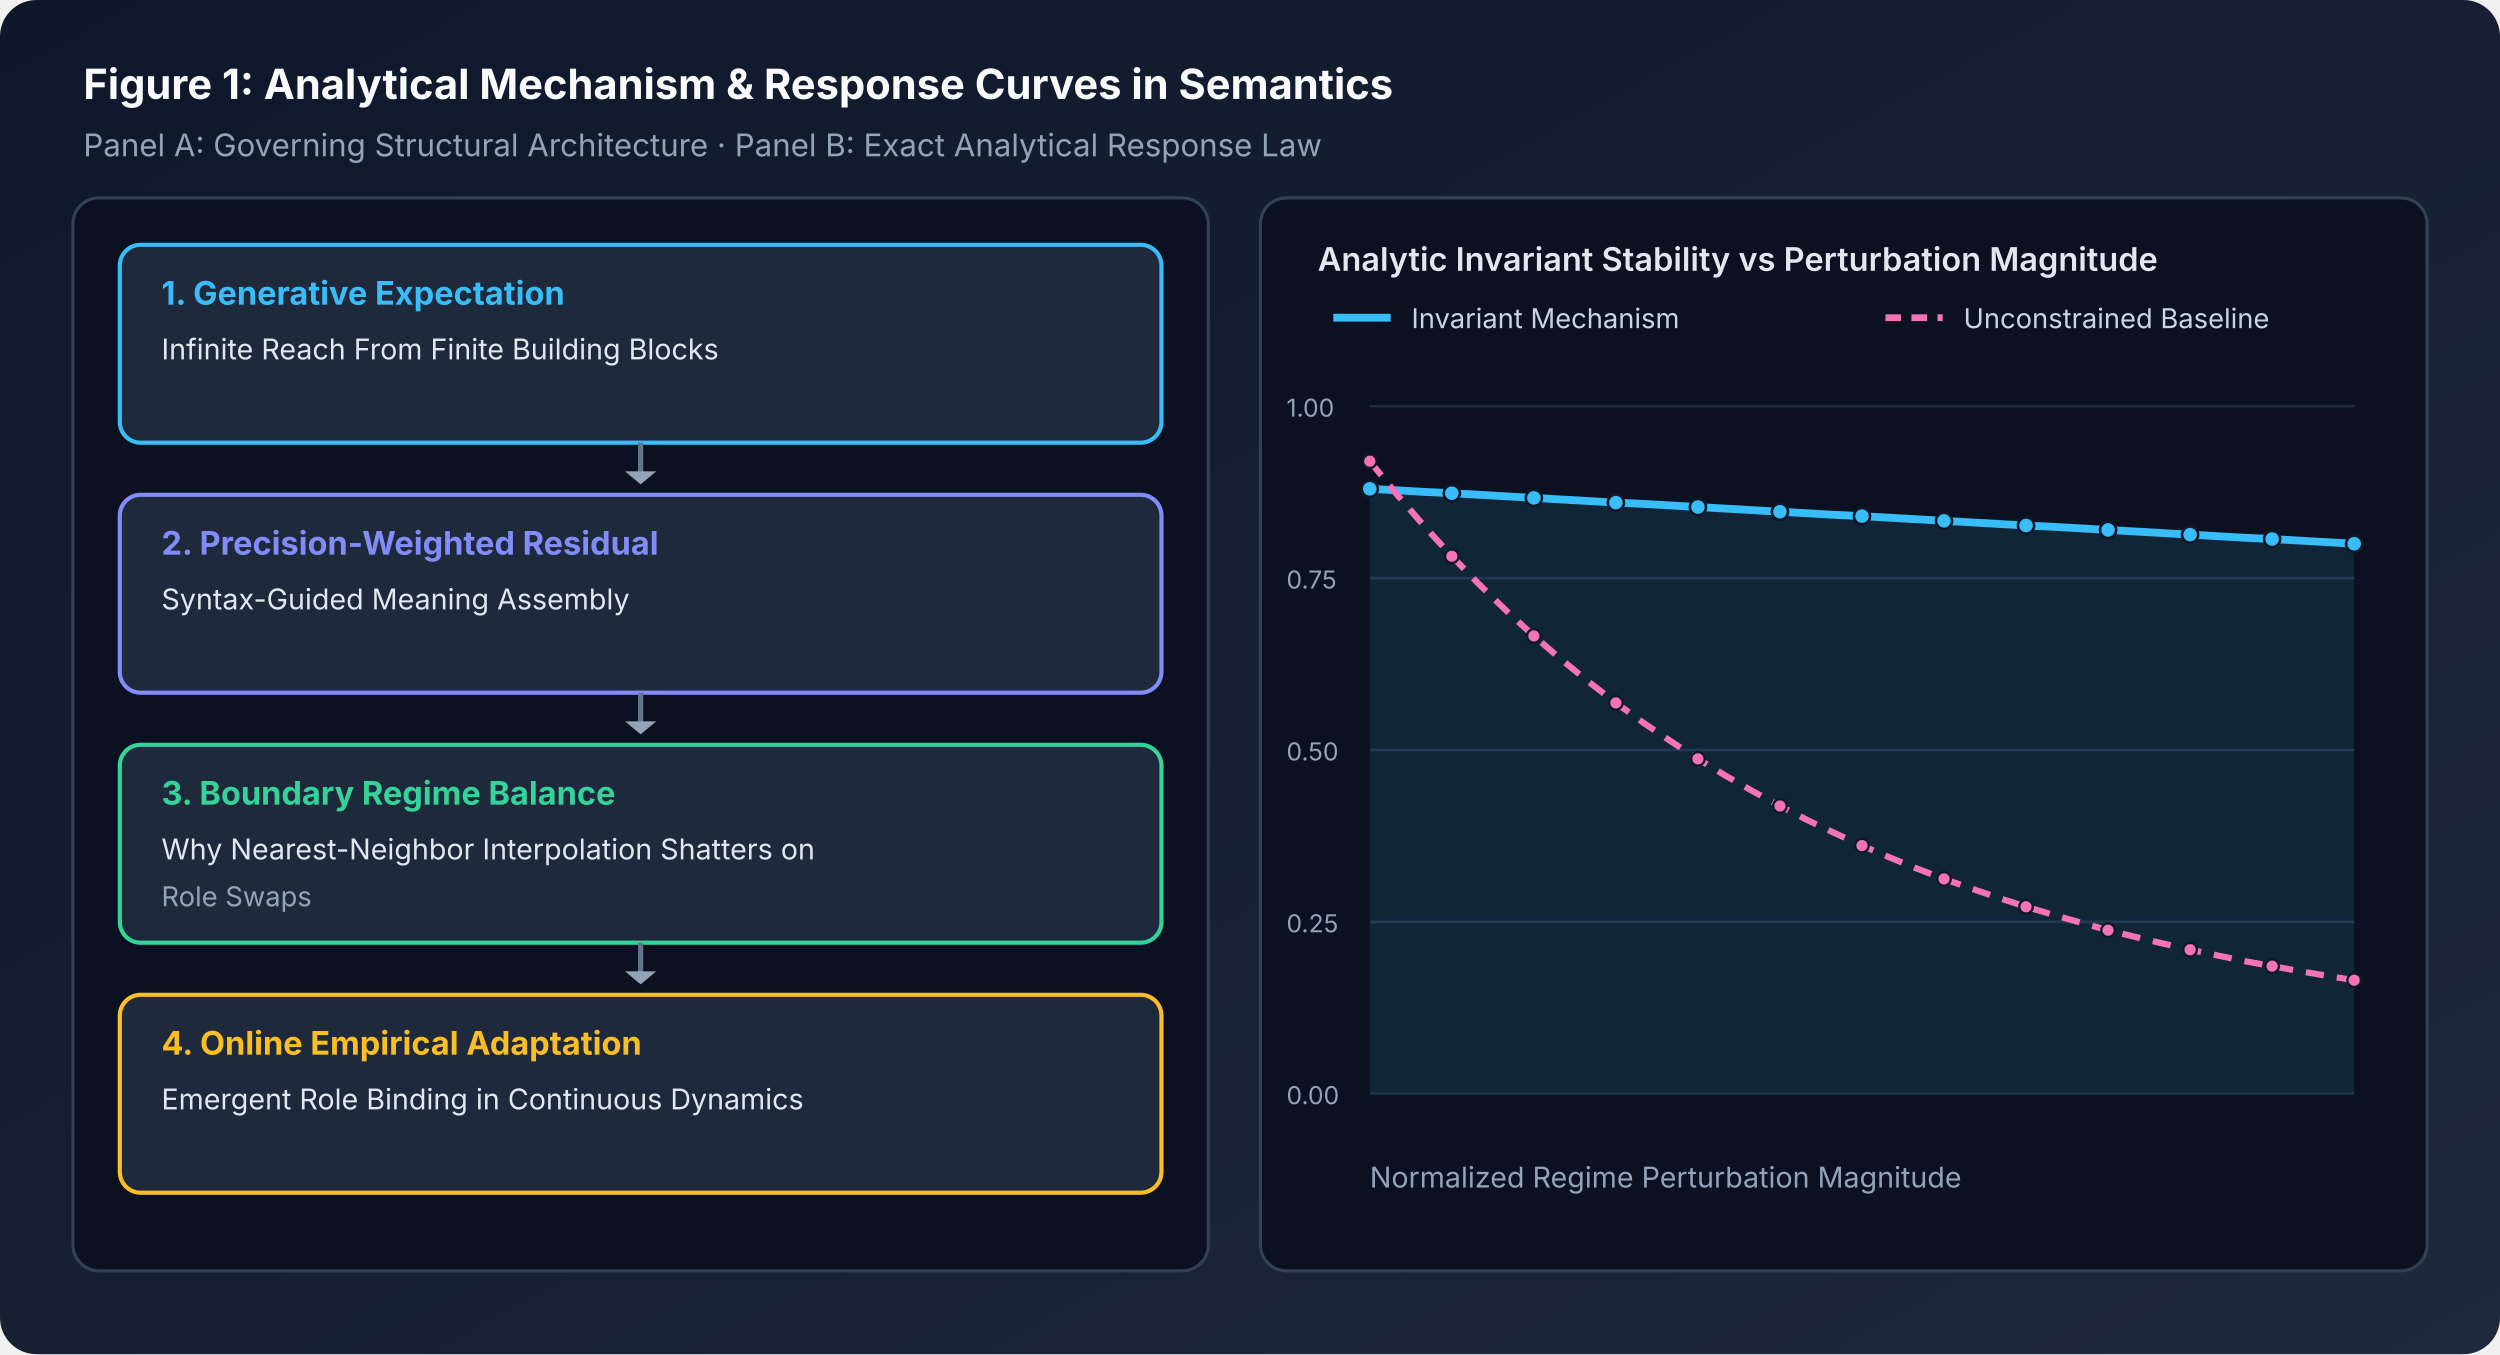
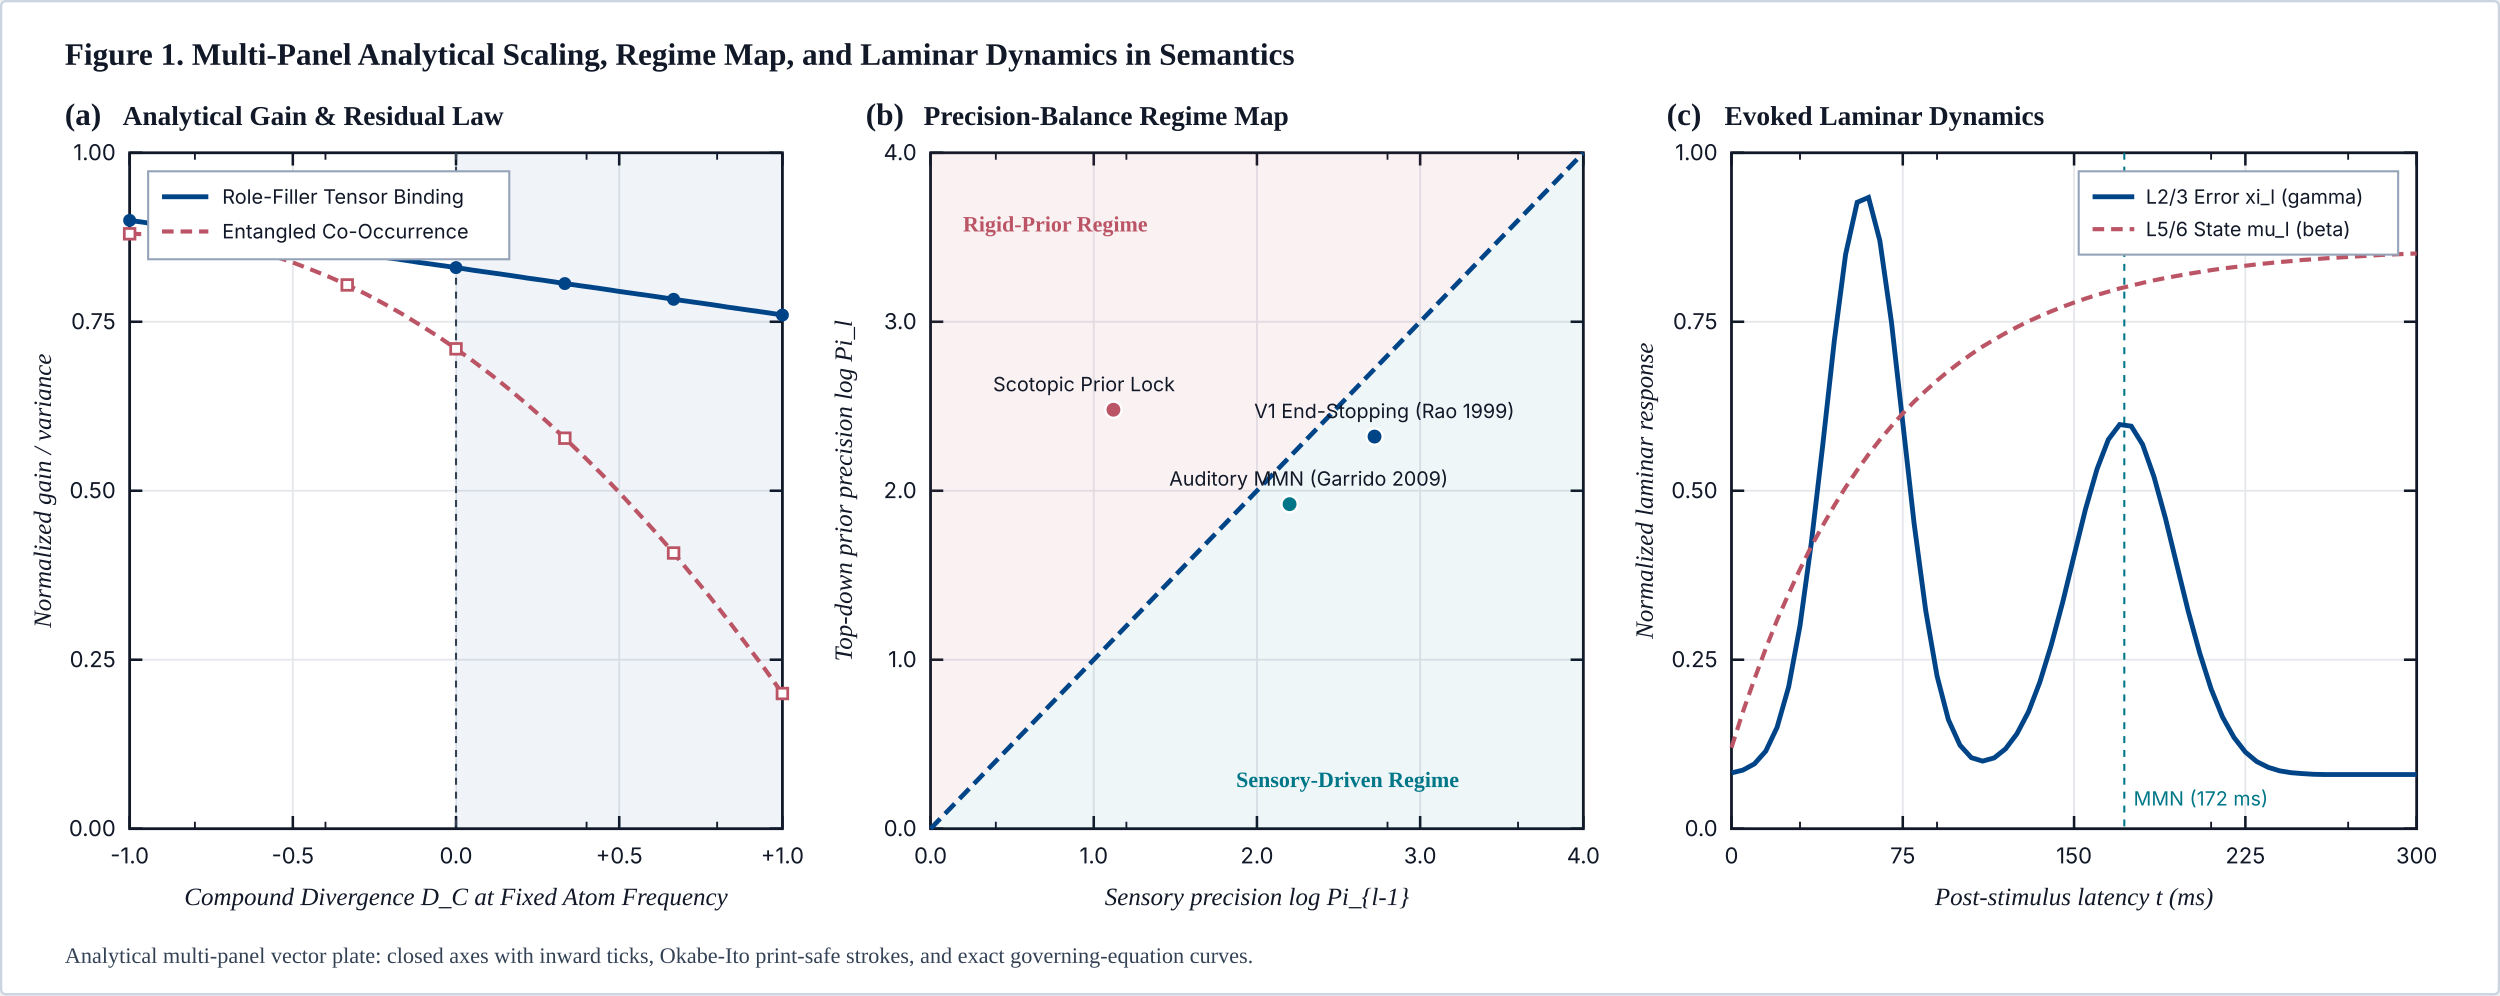
- <svg xmlns="http://www.w3.org/2000/svg" viewBox="0 0 960 520" width="960" height="520" role="img">
-   <defs>
-     <linearGradient id="domFigBg" x1="0%" y1="0%" x2="100%" y2="100%">
-       <stop offset="0%" stop-color="#0f172a" />
-       <stop offset="100%" stop-color="#1e293b" />
-     </linearGradient>
-   </defs>
-   <rect x="0" y="0" width="960" height="520" rx="14" fill="url(#domFigBg)" />
-   <text x="32" y="38" fill="#f8fafc" font-family="Inter, system-ui, sans-serif" font-size="16" font-weight="700">Figure 1: Analytical Mechanism &amp; Response Curves in Semantics</text>
-   <text x="32" y="60" fill="#94a3b8" font-family="Inter, system-ui, sans-serif" font-size="12">Panel A: Governing Structural Architecture   ·   Panel B: Exact Analytical Response Law</text>
-   <rect x="28" y="76" width="436" height="412" rx="10" fill="#0b1120" stroke="#334155" stroke-width="1.2" />
-   <rect x="46" y="94" width="400" height="76" rx="8" fill="#1e293b" stroke="#38bdf8" stroke-width="1.6" />
-   <text x="62" y="117" fill="#38bdf8" font-family="Inter, system-ui, sans-serif" font-size="12.5" font-weight="700">1. Generative Expectation</text>
-   <text x="62" y="138" fill="#e2e8f0" font-family="Inter, system-ui, sans-serif" font-size="11">Infinite Reach From Finite Building Blocks</text>
-   <line x1="246" y1="170" x2="246" y2="182" stroke="#64748b" stroke-width="2" />
-   <polygon points="240,181 252,181 246,186" fill="#94a3b8" />
-   <rect x="46" y="190" width="400" height="76" rx="8" fill="#1e293b" stroke="#818cf8" stroke-width="1.6" />
-   <text x="62" y="213" fill="#818cf8" font-family="Inter, system-ui, sans-serif" font-size="12.5" font-weight="700">2. Precision-Weighted Residual</text>
-   <text x="62" y="234" fill="#e2e8f0" font-family="Inter, system-ui, sans-serif" font-size="11">Syntax-Guided Meaning Assembly</text>
-   <line x1="246" y1="266" x2="246" y2="278" stroke="#64748b" stroke-width="2" />
-   <polygon points="240,277 252,277 246,282" fill="#94a3b8" />
-   <rect x="46" y="286" width="400" height="76" rx="8" fill="#1e293b" stroke="#34d399" stroke-width="1.6" />
-   <text x="62" y="309" fill="#34d399" font-family="Inter, system-ui, sans-serif" font-size="12.5" font-weight="700">3. Boundary Regime Balance</text>
-   <text x="62" y="330" fill="#e2e8f0" font-family="Inter, system-ui, sans-serif" font-size="11">Why Nearest-Neighbor Interpolation Shatters on</text>
-   <text x="62" y="348" fill="#94a3b8" font-family="Inter, system-ui, sans-serif" font-size="10.5">Role Swaps</text>
-   <line x1="246" y1="362" x2="246" y2="374" stroke="#64748b" stroke-width="2" />
-   <polygon points="240,373 252,373 246,378" fill="#94a3b8" />
-   <rect x="46" y="382" width="400" height="76" rx="8" fill="#1e293b" stroke="#fbbf24" stroke-width="1.6" />
-   <text x="62" y="405" fill="#fbbf24" font-family="Inter, system-ui, sans-serif" font-size="12.5" font-weight="700">4. Online Empirical Adaptation</text>
-   <text x="62" y="426" fill="#e2e8f0" font-family="Inter, system-ui, sans-serif" font-size="11">Emergent Role Binding in Continuous Dynamics</text>
-   <rect x="484" y="76" width="448" height="412" rx="10" fill="#0b1120" stroke="#334155" stroke-width="1.2" />
-   <text x="506" y="104" fill="#e2e8f0" font-family="Inter, system-ui, sans-serif" font-size="12.5" font-weight="600">Analytic Invariant Stability vs Perturbation Magnitude</text>
-   <line x1="512" y1="122" x2="534" y2="122" stroke="#38bdf8" stroke-width="3" />
-   <text x="542" y="126" fill="#cbd5e1" font-family="Inter, system-ui, sans-serif" font-size="10.5">Invariant Mechanism</text>
-   <line x1="724" y1="122" x2="746" y2="122" stroke="#f472b6" stroke-width="2.6" stroke-dasharray="6 4" />
-   <text x="754" y="126" fill="#cbd5e1" font-family="Inter, system-ui, sans-serif" font-size="10.5">Unconstrained Baseline</text>
-   <line x1="526" y1="420" x2="904" y2="420" stroke="#1e293b" stroke-width="1" />
-   <line x1="526" y1="354" x2="904" y2="354" stroke="#1e293b" stroke-width="1" />
-   <line x1="526" y1="288" x2="904" y2="288" stroke="#1e293b" stroke-width="1" />
-   <line x1="526" y1="222" x2="904" y2="222" stroke="#1e293b" stroke-width="1" />
-   <line x1="526" y1="156" x2="904" y2="156" stroke="#1e293b" stroke-width="1" />
-   <text x="494" y="424" fill="#94a3b8" font-family="Inter, system-ui, sans-serif" font-size="9.5">0.00</text>
-   <text x="494" y="358" fill="#94a3b8" font-family="Inter, system-ui, sans-serif" font-size="9.5">0.25</text>
-   <text x="494" y="292" fill="#94a3b8" font-family="Inter, system-ui, sans-serif" font-size="9.5">0.50</text>
-   <text x="494" y="226" fill="#94a3b8" font-family="Inter, system-ui, sans-serif" font-size="9.5">0.75</text>
-   <text x="494" y="160" fill="#94a3b8" font-family="Inter, system-ui, sans-serif" font-size="9.5">1.00</text>
-   <polygon points="526.0,420.0 526.0,187.7 536.5,188.3 547.0,188.9 557.5,189.4 568.0,190.0 578.5,190.6 589.0,191.2 599.5,191.8 610.0,192.4 620.5,193.0 631.0,193.5 641.5,194.1 652.0,194.7 662.5,195.3 673.0,195.9 683.5,196.5 694.0,197.1 704.5,197.7 715.0,198.2 725.5,198.8 736.0,199.4 746.5,200.0 757.0,200.6 767.5,201.2 778.0,201.8 788.5,202.3 799.0,202.9 809.5,203.5 820.0,204.1 830.5,204.7 841.0,205.3 851.5,205.9 862.0,206.5 872.5,207.0 883.0,207.6 893.5,208.2 904.0,208.8 904.0,420.0" fill="#38bdf8" opacity="0.12" />
-   <path d="M526.0,187.7 L536.5,188.3 L547.0,188.9 L557.5,189.4 L568.0,190.0 L578.5,190.6 L589.0,191.2 L599.5,191.8 L610.0,192.4 L620.5,193.0 L631.0,193.5 L641.5,194.1 L652.0,194.7 L662.5,195.3 L673.0,195.9 L683.5,196.5 L694.0,197.1 L704.5,197.7 L715.0,198.2 L725.5,198.8 L736.0,199.4 L746.5,200.0 L757.0,200.6 L767.5,201.2 L778.0,201.8 L788.5,202.3 L799.0,202.9 L809.5,203.5 L820.0,204.1 L830.5,204.7 L841.0,205.3 L851.5,205.9 L862.0,206.5 L872.5,207.0 L883.0,207.6 L893.5,208.2 L904.0,208.8" fill="none" stroke="#38bdf8" stroke-width="3.0" />
-   <path d="M526.0,177.1 L536.5,190.0 L547.0,202.1 L557.5,213.6 L568.0,224.4 L578.5,234.6 L589.0,244.2 L599.5,253.2 L610.0,261.8 L620.5,269.9 L631.0,277.5 L641.5,284.6 L652.0,291.4 L662.5,297.8 L673.0,303.8 L683.5,309.5 L694.0,314.9 L704.5,319.9 L715.0,324.7 L725.5,329.2 L736.0,333.5 L746.5,337.5 L757.0,341.2 L767.5,344.8 L778.0,348.2 L788.5,351.3 L799.0,354.3 L809.5,357.2 L820.0,359.8 L830.5,362.3 L841.0,364.7 L851.5,366.9 L862.0,369.1 L872.5,371.0 L883.0,372.9 L893.5,374.7 L904.0,376.4" fill="none" stroke="#f472b6" stroke-width="2.4" stroke-dasharray="7 5" />
-   <circle cx="526.0" cy="187.7" r="3.1" fill="#38bdf8" stroke="#0f172a" stroke-width="1.0" />
-   <circle cx="526.0" cy="177.1" r="2.6" fill="#f472b6" stroke="#0f172a" stroke-width="0.9" />
-   <circle cx="557.5" cy="189.4" r="3.1" fill="#38bdf8" stroke="#0f172a" stroke-width="1.0" />
-   <circle cx="557.5" cy="213.6" r="2.6" fill="#f472b6" stroke="#0f172a" stroke-width="0.9" />
-   <circle cx="589.0" cy="191.2" r="3.1" fill="#38bdf8" stroke="#0f172a" stroke-width="1.0" />
-   <circle cx="589.0" cy="244.2" r="2.6" fill="#f472b6" stroke="#0f172a" stroke-width="0.9" />
-   <circle cx="620.5" cy="193.0" r="3.1" fill="#38bdf8" stroke="#0f172a" stroke-width="1.0" />
-   <circle cx="620.5" cy="269.9" r="2.6" fill="#f472b6" stroke="#0f172a" stroke-width="0.9" />
-   <circle cx="652.0" cy="194.7" r="3.1" fill="#38bdf8" stroke="#0f172a" stroke-width="1.0" />
-   <circle cx="652.0" cy="291.4" r="2.6" fill="#f472b6" stroke="#0f172a" stroke-width="0.9" />
-   <circle cx="683.5" cy="196.5" r="3.1" fill="#38bdf8" stroke="#0f172a" stroke-width="1.0" />
-   <circle cx="683.5" cy="309.5" r="2.6" fill="#f472b6" stroke="#0f172a" stroke-width="0.9" />
-   <circle cx="715.0" cy="198.2" r="3.1" fill="#38bdf8" stroke="#0f172a" stroke-width="1.0" />
-   <circle cx="715.0" cy="324.7" r="2.6" fill="#f472b6" stroke="#0f172a" stroke-width="0.9" />
-   <circle cx="746.5" cy="200.0" r="3.1" fill="#38bdf8" stroke="#0f172a" stroke-width="1.0" />
-   <circle cx="746.5" cy="337.5" r="2.6" fill="#f472b6" stroke="#0f172a" stroke-width="0.9" />
-   <circle cx="778.0" cy="201.8" r="3.1" fill="#38bdf8" stroke="#0f172a" stroke-width="1.0" />
-   <circle cx="778.0" cy="348.2" r="2.6" fill="#f472b6" stroke="#0f172a" stroke-width="0.9" />
-   <circle cx="809.5" cy="203.5" r="3.1" fill="#38bdf8" stroke="#0f172a" stroke-width="1.0" />
-   <circle cx="809.5" cy="357.2" r="2.6" fill="#f472b6" stroke="#0f172a" stroke-width="0.9" />
-   <circle cx="841.0" cy="205.3" r="3.1" fill="#38bdf8" stroke="#0f172a" stroke-width="1.0" />
-   <circle cx="841.0" cy="364.7" r="2.6" fill="#f472b6" stroke="#0f172a" stroke-width="0.9" />
-   <circle cx="872.5" cy="207.0" r="3.1" fill="#38bdf8" stroke="#0f172a" stroke-width="1.0" />
-   <circle cx="872.5" cy="371.0" r="2.6" fill="#f472b6" stroke="#0f172a" stroke-width="0.9" />
-   <circle cx="904.0" cy="208.8" r="3.1" fill="#38bdf8" stroke="#0f172a" stroke-width="1.0" />
-   <circle cx="904.0" cy="376.4" r="2.6" fill="#f472b6" stroke="#0f172a" stroke-width="0.9" />
-   <text x="526" y="456" fill="#94a3b8" font-family="Inter, system-ui, sans-serif" font-size="11">Normalized Regime Perturbation Magnitude</text>
+ <svg xmlns="http://www.w3.org/2000/svg" viewBox="0 0 1080 430" width="1080" height="430" role="img" data-figure-style="journal-multipanel">
+   <rect x="0.5" y="0.5" width="1079" height="429" rx="2" fill="#ffffff" stroke="#cbd5e1" stroke-width="1" />
+   <text x="28" y="28" fill="#111827" font-family="Georgia, 'Times New Roman', serif" font-size="13.5" font-weight="700">Figure 1. Multi-Panel Analytical Scaling, Regime Map, and Laminar Dynamics in Semantics</text>
+   <text x="28.0" y="54.0" fill="#111827" font-family="Georgia, 'Times New Roman', serif" font-size="13.5" font-weight="700">(a)</text>
+   <text x="53.0" y="54.0" fill="#111827" font-family="Georgia, 'Times New Roman', serif" font-size="11.8" font-weight="600">Analytical Gain &amp; Residual Law</text>
+   <line x1="56.0" y1="358.0" x2="338.0" y2="358.0" stroke="#e5e7eb" stroke-width="0.8" />
+   <line x1="56.0" y1="285.0" x2="338.0" y2="285.0" stroke="#e5e7eb" stroke-width="0.8" />
+   <line x1="56.0" y1="212.0" x2="338.0" y2="212.0" stroke="#e5e7eb" stroke-width="0.8" />
+   <line x1="56.0" y1="139.0" x2="338.0" y2="139.0" stroke="#e5e7eb" stroke-width="0.8" />
+   <line x1="56.0" y1="66.0" x2="338.0" y2="66.0" stroke="#e5e7eb" stroke-width="0.8" />
+   <line x1="56.0" y1="66.0" x2="56.0" y2="358.0" stroke="#e5e7eb" stroke-width="0.8" />
+   <line x1="126.5" y1="66.0" x2="126.5" y2="358.0" stroke="#e5e7eb" stroke-width="0.8" />
+   <line x1="197.0" y1="66.0" x2="197.0" y2="358.0" stroke="#e5e7eb" stroke-width="0.8" />
+   <line x1="267.5" y1="66.0" x2="267.5" y2="358.0" stroke="#e5e7eb" stroke-width="0.8" />
+   <line x1="338.0" y1="66.0" x2="338.0" y2="358.0" stroke="#e5e7eb" stroke-width="0.8" />
+   <rect x="56.0" y="66.0" width="282.0" height="292.0" fill="none" stroke="#111827" stroke-width="1.2" />
+   <line x1="56.0" y1="358.0" x2="56.0" y2="352.5" stroke="#111827" stroke-width="1.1" />
+   <line x1="56.0" y1="66.0" x2="56.0" y2="71.5" stroke="#111827" stroke-width="1.1" />
+   <text x="56.0" y="373.0" text-anchor="middle" fill="#111827" font-family="Inter, 'Helvetica Neue', Arial, sans-serif" font-size="9.5">-1.0</text>
+   <line x1="126.5" y1="358.0" x2="126.5" y2="352.5" stroke="#111827" stroke-width="1.1" />
+   <line x1="126.5" y1="66.0" x2="126.5" y2="71.5" stroke="#111827" stroke-width="1.1" />
+   <text x="126.5" y="373.0" text-anchor="middle" fill="#111827" font-family="Inter, 'Helvetica Neue', Arial, sans-serif" font-size="9.5">-0.5</text>
+   <line x1="197.0" y1="358.0" x2="197.0" y2="352.5" stroke="#111827" stroke-width="1.1" />
+   <line x1="197.0" y1="66.0" x2="197.0" y2="71.5" stroke="#111827" stroke-width="1.1" />
+   <text x="197.0" y="373.0" text-anchor="middle" fill="#111827" font-family="Inter, 'Helvetica Neue', Arial, sans-serif" font-size="9.5">0.0</text>
+   <line x1="267.5" y1="358.0" x2="267.5" y2="352.5" stroke="#111827" stroke-width="1.1" />
+   <line x1="267.5" y1="66.0" x2="267.5" y2="71.5" stroke="#111827" stroke-width="1.1" />
+   <text x="267.5" y="373.0" text-anchor="middle" fill="#111827" font-family="Inter, 'Helvetica Neue', Arial, sans-serif" font-size="9.5">+0.5</text>
+   <line x1="338.0" y1="358.0" x2="338.0" y2="352.5" stroke="#111827" stroke-width="1.1" />
+   <line x1="338.0" y1="66.0" x2="338.0" y2="71.5" stroke="#111827" stroke-width="1.1" />
+   <text x="338.0" y="373.0" text-anchor="middle" fill="#111827" font-family="Inter, 'Helvetica Neue', Arial, sans-serif" font-size="9.5">+1.0</text>
+   <line x1="84.2" y1="358.0" x2="84.2" y2="355.0" stroke="#111827" stroke-width="0.8" />
+   <line x1="84.2" y1="66.0" x2="84.2" y2="69.0" stroke="#111827" stroke-width="0.8" />
+   <line x1="140.6" y1="358.0" x2="140.6" y2="355.0" stroke="#111827" stroke-width="0.8" />
+   <line x1="140.6" y1="66.0" x2="140.6" y2="69.0" stroke="#111827" stroke-width="0.8" />
+   <line x1="197.0" y1="358.0" x2="197.0" y2="355.0" stroke="#111827" stroke-width="0.8" />
+   <line x1="197.0" y1="66.0" x2="197.0" y2="69.0" stroke="#111827" stroke-width="0.8" />
+   <line x1="253.4" y1="358.0" x2="253.4" y2="355.0" stroke="#111827" stroke-width="0.8" />
+   <line x1="253.4" y1="66.0" x2="253.4" y2="69.0" stroke="#111827" stroke-width="0.8" />
+   <line x1="309.8" y1="358.0" x2="309.8" y2="355.0" stroke="#111827" stroke-width="0.8" />
+   <line x1="309.8" y1="66.0" x2="309.8" y2="69.0" stroke="#111827" stroke-width="0.8" />
+   <line x1="56.0" y1="358.0" x2="61.5" y2="358.0" stroke="#111827" stroke-width="1.1" />
+   <line x1="338.0" y1="358.0" x2="332.5" y2="358.0" stroke="#111827" stroke-width="1.1" />
+   <text x="50.0" y="361.2" text-anchor="end" fill="#111827" font-family="Inter, 'Helvetica Neue', Arial, sans-serif" font-size="9.5">0.00</text>
+   <line x1="56.0" y1="285.0" x2="61.5" y2="285.0" stroke="#111827" stroke-width="1.1" />
+   <line x1="338.0" y1="285.0" x2="332.5" y2="285.0" stroke="#111827" stroke-width="1.1" />
+   <text x="50.0" y="288.2" text-anchor="end" fill="#111827" font-family="Inter, 'Helvetica Neue', Arial, sans-serif" font-size="9.5">0.25</text>
+   <line x1="56.0" y1="212.0" x2="61.5" y2="212.0" stroke="#111827" stroke-width="1.1" />
+   <line x1="338.0" y1="212.0" x2="332.5" y2="212.0" stroke="#111827" stroke-width="1.1" />
+   <text x="50.0" y="215.2" text-anchor="end" fill="#111827" font-family="Inter, 'Helvetica Neue', Arial, sans-serif" font-size="9.5">0.50</text>
+   <line x1="56.0" y1="139.0" x2="61.5" y2="139.0" stroke="#111827" stroke-width="1.1" />
+   <line x1="338.0" y1="139.0" x2="332.5" y2="139.0" stroke="#111827" stroke-width="1.1" />
+   <text x="50.0" y="142.2" text-anchor="end" fill="#111827" font-family="Inter, 'Helvetica Neue', Arial, sans-serif" font-size="9.5">0.75</text>
+   <line x1="56.0" y1="66.0" x2="61.5" y2="66.0" stroke="#111827" stroke-width="1.1" />
+   <line x1="338.0" y1="66.0" x2="332.5" y2="66.0" stroke="#111827" stroke-width="1.1" />
+   <text x="50.0" y="69.2" text-anchor="end" fill="#111827" font-family="Inter, 'Helvetica Neue', Arial, sans-serif" font-size="9.5">1.00</text>
+   <text x="197.0" y="391.0" text-anchor="middle" fill="#111827" font-family="Georgia, 'Times New Roman', serif" font-size="10.8" font-style="italic">Compound Divergence D_C at Fixed Atom Frequency</text>
+   <text x="22.0" y="212.0" text-anchor="middle" transform="rotate(-90 22.0 212.0)" fill="#111827" font-family="Georgia, 'Times New Roman', serif" font-size="10.8" font-style="italic">Normalized gain / variance</text>
+   <rect x="197.0" y="66.0" width="141.0" height="292.0" fill="#004488" fill-opacity="0.06" />
+   <line x1="197.0" y1="66.0" x2="197.0" y2="358.0" stroke="#334155" stroke-width="0.9" stroke-dasharray="3 3" />
+   <path d="M56.0,95.2 L63.8,96.3 L71.7,97.5 L79.5,98.6 L87.3,99.7 L95.2,100.9 L103.0,102.0 L110.8,103.1 L118.7,104.3 L126.5,105.4 L134.3,106.6 L142.2,107.7 L150.0,108.8 L157.8,110.0 L165.7,111.1 L173.5,112.2 L181.3,113.4 L189.2,114.5 L197.0,115.6 L204.8,116.8 L212.7,117.9 L220.5,119.0 L228.3,120.2 L236.2,121.3 L244.0,122.5 L251.8,123.6 L259.7,124.7 L267.5,125.9 L275.3,127.0 L283.2,128.1 L291.0,129.3 L298.8,130.4 L306.7,131.5 L314.5,132.7 L322.3,133.8 L330.2,134.9 L338.0,136.1" fill="none" stroke="#004488" stroke-width="2.1" />
+   <path d="M56.0,101.0 L63.8,101.2 L71.7,101.7 L79.5,102.4 L87.3,103.5 L95.2,104.9 L103.0,106.6 L110.8,108.5 L118.7,110.8 L126.5,113.4 L134.3,116.4 L142.2,119.6 L150.0,123.1 L157.8,126.9 L165.7,131.1 L173.5,135.5 L181.3,140.3 L189.2,145.3 L197.0,150.7 L204.8,156.3 L212.7,162.3 L220.5,168.6 L228.3,175.2 L236.2,182.1 L244.0,189.3 L251.8,196.8 L259.7,204.6 L267.5,212.7 L275.3,221.2 L283.2,229.9 L291.0,238.9 L298.8,248.3 L306.7,257.9 L314.5,267.9 L322.3,278.2 L330.2,288.7 L338.0,299.6" fill="none" stroke="#bb5566" stroke-width="1.8" stroke-dasharray="5 3" />
+   <circle cx="56.0" cy="95.2" r="2.8" fill="#004488" />
+   <rect x="53.7" y="98.7" width="4.6" height="4.6" fill="#ffffff" stroke="#bb5566" stroke-width="1.2" />
+   <circle cx="103.0" cy="102.0" r="2.8" fill="#004488" />
+   <rect x="100.7" y="104.3" width="4.6" height="4.6" fill="#ffffff" stroke="#bb5566" stroke-width="1.2" />
+   <circle cx="150.0" cy="108.8" r="2.8" fill="#004488" />
+   <rect x="147.7" y="120.8" width="4.6" height="4.6" fill="#ffffff" stroke="#bb5566" stroke-width="1.2" />
+   <circle cx="197.0" cy="115.6" r="2.8" fill="#004488" />
+   <rect x="194.7" y="148.4" width="4.6" height="4.6" fill="#ffffff" stroke="#bb5566" stroke-width="1.2" />
+   <circle cx="244.0" cy="122.5" r="2.8" fill="#004488" />
+   <rect x="241.7" y="187.0" width="4.6" height="4.6" fill="#ffffff" stroke="#bb5566" stroke-width="1.2" />
+   <circle cx="291.0" cy="129.3" r="2.8" fill="#004488" />
+   <rect x="288.7" y="236.6" width="4.6" height="4.6" fill="#ffffff" stroke="#bb5566" stroke-width="1.2" />
+   <circle cx="338.0" cy="136.1" r="2.8" fill="#004488" />
+   <rect x="335.7" y="297.3" width="4.6" height="4.6" fill="#ffffff" stroke="#bb5566" stroke-width="1.2" />
+   <rect x="64.0" y="74.0" width="156" height="38" fill="#ffffff" stroke="#94a3b8" stroke-width="0.9" />
+   <line x1="70.0" y1="85.0" x2="90.0" y2="85.0" stroke="#004488" stroke-width="2.1" />
+   <text x="96.0" y="88.0" fill="#111827" font-family="Inter, 'Helvetica Neue', Arial, sans-serif" font-size="8.6">Role-Filler Tensor Binding</text>
+   <line x1="70.0" y1="100.0" x2="90.0" y2="100.0" stroke="#bb5566" stroke-width="1.8" stroke-dasharray="5 3" />
+   <text x="96.0" y="103.0" fill="#111827" font-family="Inter, 'Helvetica Neue', Arial, sans-serif" font-size="8.6">Entangled Co-Occurrence</text>
+   <text x="374.0" y="54.0" fill="#111827" font-family="Georgia, 'Times New Roman', serif" font-size="13.5" font-weight="700">(b)</text>
+   <text x="399.0" y="54.0" fill="#111827" font-family="Georgia, 'Times New Roman', serif" font-size="11.8" font-weight="600">Precision-Balance Regime Map</text>
+   <line x1="402.0" y1="358.0" x2="684.0" y2="358.0" stroke="#e5e7eb" stroke-width="0.8" />
+   <line x1="402.0" y1="285.0" x2="684.0" y2="285.0" stroke="#e5e7eb" stroke-width="0.8" />
+   <line x1="402.0" y1="212.0" x2="684.0" y2="212.0" stroke="#e5e7eb" stroke-width="0.8" />
+   <line x1="402.0" y1="139.0" x2="684.0" y2="139.0" stroke="#e5e7eb" stroke-width="0.8" />
+   <line x1="402.0" y1="66.0" x2="684.0" y2="66.0" stroke="#e5e7eb" stroke-width="0.8" />
+   <line x1="402.0" y1="66.0" x2="402.0" y2="358.0" stroke="#e5e7eb" stroke-width="0.8" />
+   <line x1="472.5" y1="66.0" x2="472.5" y2="358.0" stroke="#e5e7eb" stroke-width="0.8" />
+   <line x1="543.0" y1="66.0" x2="543.0" y2="358.0" stroke="#e5e7eb" stroke-width="0.8" />
+   <line x1="613.5" y1="66.0" x2="613.5" y2="358.0" stroke="#e5e7eb" stroke-width="0.8" />
+   <line x1="684.0" y1="66.0" x2="684.0" y2="358.0" stroke="#e5e7eb" stroke-width="0.8" />
+   <rect x="402.0" y="66.0" width="282.0" height="292.0" fill="none" stroke="#111827" stroke-width="1.2" />
+   <line x1="402.0" y1="358.0" x2="402.0" y2="352.5" stroke="#111827" stroke-width="1.1" />
+   <line x1="402.0" y1="66.0" x2="402.0" y2="71.5" stroke="#111827" stroke-width="1.1" />
+   <text x="402.0" y="373.0" text-anchor="middle" fill="#111827" font-family="Inter, 'Helvetica Neue', Arial, sans-serif" font-size="9.5">0.0</text>
+   <line x1="472.5" y1="358.0" x2="472.5" y2="352.5" stroke="#111827" stroke-width="1.1" />
+   <line x1="472.5" y1="66.0" x2="472.5" y2="71.5" stroke="#111827" stroke-width="1.1" />
+   <text x="472.5" y="373.0" text-anchor="middle" fill="#111827" font-family="Inter, 'Helvetica Neue', Arial, sans-serif" font-size="9.5">1.0</text>
+   <line x1="543.0" y1="358.0" x2="543.0" y2="352.5" stroke="#111827" stroke-width="1.1" />
+   <line x1="543.0" y1="66.0" x2="543.0" y2="71.5" stroke="#111827" stroke-width="1.1" />
+   <text x="543.0" y="373.0" text-anchor="middle" fill="#111827" font-family="Inter, 'Helvetica Neue', Arial, sans-serif" font-size="9.5">2.0</text>
+   <line x1="613.5" y1="358.0" x2="613.5" y2="352.5" stroke="#111827" stroke-width="1.1" />
+   <line x1="613.5" y1="66.0" x2="613.5" y2="71.5" stroke="#111827" stroke-width="1.1" />
+   <text x="613.5" y="373.0" text-anchor="middle" fill="#111827" font-family="Inter, 'Helvetica Neue', Arial, sans-serif" font-size="9.5">3.0</text>
+   <line x1="684.0" y1="358.0" x2="684.0" y2="352.5" stroke="#111827" stroke-width="1.1" />
+   <line x1="684.0" y1="66.0" x2="684.0" y2="71.5" stroke="#111827" stroke-width="1.1" />
+   <text x="684.0" y="373.0" text-anchor="middle" fill="#111827" font-family="Inter, 'Helvetica Neue', Arial, sans-serif" font-size="9.5">4.0</text>
+   <line x1="430.2" y1="358.0" x2="430.2" y2="355.0" stroke="#111827" stroke-width="0.8" />
+   <line x1="430.2" y1="66.0" x2="430.2" y2="69.0" stroke="#111827" stroke-width="0.8" />
+   <line x1="486.6" y1="358.0" x2="486.6" y2="355.0" stroke="#111827" stroke-width="0.8" />
+   <line x1="486.6" y1="66.0" x2="486.6" y2="69.0" stroke="#111827" stroke-width="0.8" />
+   <line x1="543.0" y1="358.0" x2="543.0" y2="355.0" stroke="#111827" stroke-width="0.8" />
+   <line x1="543.0" y1="66.0" x2="543.0" y2="69.0" stroke="#111827" stroke-width="0.8" />
+   <line x1="599.4" y1="358.0" x2="599.4" y2="355.0" stroke="#111827" stroke-width="0.8" />
+   <line x1="599.4" y1="66.0" x2="599.4" y2="69.0" stroke="#111827" stroke-width="0.8" />
+   <line x1="655.8" y1="358.0" x2="655.8" y2="355.0" stroke="#111827" stroke-width="0.8" />
+   <line x1="655.8" y1="66.0" x2="655.8" y2="69.0" stroke="#111827" stroke-width="0.8" />
+   <line x1="402.0" y1="358.0" x2="407.5" y2="358.0" stroke="#111827" stroke-width="1.1" />
+   <line x1="684.0" y1="358.0" x2="678.5" y2="358.0" stroke="#111827" stroke-width="1.1" />
+   <text x="396.0" y="361.2" text-anchor="end" fill="#111827" font-family="Inter, 'Helvetica Neue', Arial, sans-serif" font-size="9.5">0.0</text>
+   <line x1="402.0" y1="285.0" x2="407.5" y2="285.0" stroke="#111827" stroke-width="1.1" />
+   <line x1="684.0" y1="285.0" x2="678.5" y2="285.0" stroke="#111827" stroke-width="1.1" />
+   <text x="396.0" y="288.2" text-anchor="end" fill="#111827" font-family="Inter, 'Helvetica Neue', Arial, sans-serif" font-size="9.5">1.0</text>
+   <line x1="402.0" y1="212.0" x2="407.5" y2="212.0" stroke="#111827" stroke-width="1.1" />
+   <line x1="684.0" y1="212.0" x2="678.5" y2="212.0" stroke="#111827" stroke-width="1.1" />
+   <text x="396.0" y="215.2" text-anchor="end" fill="#111827" font-family="Inter, 'Helvetica Neue', Arial, sans-serif" font-size="9.5">2.0</text>
+   <line x1="402.0" y1="139.0" x2="407.5" y2="139.0" stroke="#111827" stroke-width="1.1" />
+   <line x1="684.0" y1="139.0" x2="678.5" y2="139.0" stroke="#111827" stroke-width="1.1" />
+   <text x="396.0" y="142.2" text-anchor="end" fill="#111827" font-family="Inter, 'Helvetica Neue', Arial, sans-serif" font-size="9.5">3.0</text>
+   <line x1="402.0" y1="66.0" x2="407.5" y2="66.0" stroke="#111827" stroke-width="1.1" />
+   <line x1="684.0" y1="66.0" x2="678.5" y2="66.0" stroke="#111827" stroke-width="1.1" />
+   <text x="396.0" y="69.2" text-anchor="end" fill="#111827" font-family="Inter, 'Helvetica Neue', Arial, sans-serif" font-size="9.5">4.0</text>
+   <text x="543.0" y="391.0" text-anchor="middle" fill="#111827" font-family="Georgia, 'Times New Roman', serif" font-size="10.8" font-style="italic">Sensory precision log Pi_{l-1}</text>
+   <text x="368.0" y="212.0" text-anchor="middle" transform="rotate(-90 368.0 212.0)" fill="#111827" font-family="Georgia, 'Times New Roman', serif" font-size="10.8" font-style="italic">Top-down prior precision log Pi_l</text>
+   <polygon points="402.0,66.0 684.0,66.0 402.0,358.0" fill="#bb5566" fill-opacity="0.08" />
+   <polygon points="684.0,358.0 684.0,66.0 402.0,358.0" fill="#007788" fill-opacity="0.07" />
+   <line x1="402.0" y1="358.0" x2="684.0" y2="66.0" stroke="#004488" stroke-width="2.0" stroke-dasharray="6 3" />
+   <text x="416.0" y="100.0" fill="#bb5566" font-family="Georgia, 'Times New Roman', serif" font-size="9.5" font-weight="600">Rigid-Prior Regime</text>
+   <text x="534.0" y="340.0" fill="#007788" font-family="Georgia, 'Times New Roman', serif" font-size="9.5" font-weight="600">Sensory-Driven Regime</text>
+   <circle cx="593.8" cy="188.6" r="3.5" fill="#004488" stroke="#ffffff" stroke-width="1" />
+   <text x="541.8" y="180.6" fill="#111827" font-family="Inter, 'Helvetica Neue', Arial, sans-serif" font-size="8.5">V1 End-Stopping (Rao 1999)</text>
+   <circle cx="557.1" cy="217.8" r="3.5" fill="#007788" stroke="#ffffff" stroke-width="1" />
+   <text x="505.1" y="209.8" fill="#111827" font-family="Inter, 'Helvetica Neue', Arial, sans-serif" font-size="8.5">Auditory MMN (Garrido 2009)</text>
+   <circle cx="481.0" cy="177.0" r="3.5" fill="#bb5566" stroke="#ffffff" stroke-width="1" />
+   <text x="429.0" y="169.0" fill="#111827" font-family="Inter, 'Helvetica Neue', Arial, sans-serif" font-size="8.5">Scotopic Prior Lock</text>
+   <text x="720.0" y="54.0" fill="#111827" font-family="Georgia, 'Times New Roman', serif" font-size="13.5" font-weight="700">(c)</text>
+   <text x="745.0" y="54.0" fill="#111827" font-family="Georgia, 'Times New Roman', serif" font-size="11.8" font-weight="600">Evoked Laminar Dynamics</text>
+   <line x1="748.0" y1="358.0" x2="1044.0" y2="358.0" stroke="#e5e7eb" stroke-width="0.8" />
+   <line x1="748.0" y1="285.0" x2="1044.0" y2="285.0" stroke="#e5e7eb" stroke-width="0.8" />
+   <line x1="748.0" y1="212.0" x2="1044.0" y2="212.0" stroke="#e5e7eb" stroke-width="0.8" />
+   <line x1="748.0" y1="139.0" x2="1044.0" y2="139.0" stroke="#e5e7eb" stroke-width="0.8" />
+   <line x1="748.0" y1="66.0" x2="1044.0" y2="66.0" stroke="#e5e7eb" stroke-width="0.8" />
+   <line x1="748.0" y1="66.0" x2="748.0" y2="358.0" stroke="#e5e7eb" stroke-width="0.8" />
+   <line x1="822.0" y1="66.0" x2="822.0" y2="358.0" stroke="#e5e7eb" stroke-width="0.8" />
+   <line x1="896.0" y1="66.0" x2="896.0" y2="358.0" stroke="#e5e7eb" stroke-width="0.8" />
+   <line x1="970.0" y1="66.0" x2="970.0" y2="358.0" stroke="#e5e7eb" stroke-width="0.8" />
+   <line x1="1044.0" y1="66.0" x2="1044.0" y2="358.0" stroke="#e5e7eb" stroke-width="0.8" />
+   <rect x="748.0" y="66.0" width="296.0" height="292.0" fill="none" stroke="#111827" stroke-width="1.2" />
+   <line x1="748.0" y1="358.0" x2="748.0" y2="352.5" stroke="#111827" stroke-width="1.1" />
+   <line x1="748.0" y1="66.0" x2="748.0" y2="71.5" stroke="#111827" stroke-width="1.1" />
+   <text x="748.0" y="373.0" text-anchor="middle" fill="#111827" font-family="Inter, 'Helvetica Neue', Arial, sans-serif" font-size="9.5">0</text>
+   <line x1="822.0" y1="358.0" x2="822.0" y2="352.5" stroke="#111827" stroke-width="1.1" />
+   <line x1="822.0" y1="66.0" x2="822.0" y2="71.5" stroke="#111827" stroke-width="1.1" />
+   <text x="822.0" y="373.0" text-anchor="middle" fill="#111827" font-family="Inter, 'Helvetica Neue', Arial, sans-serif" font-size="9.5">75</text>
+   <line x1="896.0" y1="358.0" x2="896.0" y2="352.5" stroke="#111827" stroke-width="1.1" />
+   <line x1="896.0" y1="66.0" x2="896.0" y2="71.5" stroke="#111827" stroke-width="1.1" />
+   <text x="896.0" y="373.0" text-anchor="middle" fill="#111827" font-family="Inter, 'Helvetica Neue', Arial, sans-serif" font-size="9.5">150</text>
+   <line x1="970.0" y1="358.0" x2="970.0" y2="352.5" stroke="#111827" stroke-width="1.1" />
+   <line x1="970.0" y1="66.0" x2="970.0" y2="71.5" stroke="#111827" stroke-width="1.1" />
+   <text x="970.0" y="373.0" text-anchor="middle" fill="#111827" font-family="Inter, 'Helvetica Neue', Arial, sans-serif" font-size="9.5">225</text>
+   <line x1="1044.0" y1="358.0" x2="1044.0" y2="352.5" stroke="#111827" stroke-width="1.1" />
+   <line x1="1044.0" y1="66.0" x2="1044.0" y2="71.5" stroke="#111827" stroke-width="1.1" />
+   <text x="1044.0" y="373.0" text-anchor="middle" fill="#111827" font-family="Inter, 'Helvetica Neue', Arial, sans-serif" font-size="9.5">300</text>
+   <line x1="777.6" y1="358.0" x2="777.6" y2="355.0" stroke="#111827" stroke-width="0.8" />
+   <line x1="777.6" y1="66.0" x2="777.6" y2="69.0" stroke="#111827" stroke-width="0.8" />
+   <line x1="836.8" y1="358.0" x2="836.8" y2="355.0" stroke="#111827" stroke-width="0.8" />
+   <line x1="836.8" y1="66.0" x2="836.8" y2="69.0" stroke="#111827" stroke-width="0.8" />
+   <line x1="896.0" y1="358.0" x2="896.0" y2="355.0" stroke="#111827" stroke-width="0.8" />
+   <line x1="896.0" y1="66.0" x2="896.0" y2="69.0" stroke="#111827" stroke-width="0.8" />
+   <line x1="955.2" y1="358.0" x2="955.2" y2="355.0" stroke="#111827" stroke-width="0.8" />
+   <line x1="955.2" y1="66.0" x2="955.2" y2="69.0" stroke="#111827" stroke-width="0.8" />
+   <line x1="1014.4" y1="358.0" x2="1014.4" y2="355.0" stroke="#111827" stroke-width="0.8" />
+   <line x1="1014.4" y1="66.0" x2="1014.4" y2="69.0" stroke="#111827" stroke-width="0.8" />
+   <line x1="748.0" y1="358.0" x2="753.5" y2="358.0" stroke="#111827" stroke-width="1.1" />
+   <line x1="1044.0" y1="358.0" x2="1038.5" y2="358.0" stroke="#111827" stroke-width="1.1" />
+   <text x="742.0" y="361.2" text-anchor="end" fill="#111827" font-family="Inter, 'Helvetica Neue', Arial, sans-serif" font-size="9.5">0.0</text>
+   <line x1="748.0" y1="285.0" x2="753.5" y2="285.0" stroke="#111827" stroke-width="1.1" />
+   <line x1="1044.0" y1="285.0" x2="1038.5" y2="285.0" stroke="#111827" stroke-width="1.1" />
+   <text x="742.0" y="288.2" text-anchor="end" fill="#111827" font-family="Inter, 'Helvetica Neue', Arial, sans-serif" font-size="9.5">0.25</text>
+   <line x1="748.0" y1="212.0" x2="753.5" y2="212.0" stroke="#111827" stroke-width="1.1" />
+   <line x1="1044.0" y1="212.0" x2="1038.5" y2="212.0" stroke="#111827" stroke-width="1.1" />
+   <text x="742.0" y="215.2" text-anchor="end" fill="#111827" font-family="Inter, 'Helvetica Neue', Arial, sans-serif" font-size="9.5">0.50</text>
+   <line x1="748.0" y1="139.0" x2="753.5" y2="139.0" stroke="#111827" stroke-width="1.1" />
+   <line x1="1044.0" y1="139.0" x2="1038.5" y2="139.0" stroke="#111827" stroke-width="1.1" />
+   <text x="742.0" y="142.2" text-anchor="end" fill="#111827" font-family="Inter, 'Helvetica Neue', Arial, sans-serif" font-size="9.5">0.75</text>
+   <line x1="748.0" y1="66.0" x2="753.5" y2="66.0" stroke="#111827" stroke-width="1.1" />
+   <line x1="1044.0" y1="66.0" x2="1038.5" y2="66.0" stroke="#111827" stroke-width="1.1" />
+   <text x="742.0" y="69.2" text-anchor="end" fill="#111827" font-family="Inter, 'Helvetica Neue', Arial, sans-serif" font-size="9.5">1.00</text>
+   <text x="896.0" y="391.0" text-anchor="middle" fill="#111827" font-family="Georgia, 'Times New Roman', serif" font-size="10.8" font-style="italic">Post-stimulus latency t (ms)</text>
+   <text x="714.0" y="212.0" text-anchor="middle" transform="rotate(-90 714.0 212.0)" fill="#111827" font-family="Georgia, 'Times New Roman', serif" font-size="10.8" font-style="italic">Normalized laminar response</text>
+   <line x1="917.7" y1="66.0" x2="917.7" y2="358.0" stroke="#007788" stroke-width="0.9" stroke-dasharray="3 3" />
+   <text x="921.7" y="348.0" fill="#007788" font-family="Inter, 'Helvetica Neue', Arial, sans-serif" font-size="8.5">MMN (172 ms)</text>
+   <path d="M748.0,333.9 L752.9,332.7 L757.9,330.0 L762.8,324.5 L767.7,314.2 L772.7,296.7 L777.6,270.3 L782.5,234.4 L787.5,191.6 L792.4,147.4 L797.3,109.9 L802.3,87.4 L807.2,85.3 L812.1,104.0 L817.1,139.1 L822.0,182.6 L826.9,226.2 L831.9,263.7 L836.8,292.0 L841.7,310.9 L846.7,321.9 L851.6,327.3 L856.5,328.8 L861.5,327.4 L866.4,323.5 L871.3,317.0 L876.3,307.5 L881.2,294.7 L886.1,278.8 L891.1,260.1 L896.0,240.0 L900.9,220.1 L905.9,202.7 L910.8,189.9 L915.7,183.4 L920.7,184.1 L925.6,192.0 L930.5,205.9 L935.5,224.0 L940.4,244.1 L945.3,264.0 L950.3,282.2 L955.2,297.6 L960.1,309.7 L965.1,318.6 L970.0,324.9 L974.9,329.0 L979.9,331.5 L984.8,333.0 L989.7,333.8 L994.7,334.2 L999.6,334.5 L1004.5,334.6 L1009.5,334.6 L1014.4,334.6 L1019.3,334.6 L1024.3,334.6 L1029.2,334.6 L1034.1,334.6 L1039.1,334.6 L1044.0,334.6" fill="none" stroke="#004488" stroke-width="2.1" />
+   <path d="M748.0,323.0 L752.9,307.6 L757.9,293.4 L762.8,280.2 L767.7,267.9 L772.7,256.5 L777.6,245.9 L782.5,236.0 L787.5,226.9 L792.4,218.4 L797.3,210.5 L802.3,203.1 L807.2,196.3 L812.1,190.0 L817.1,184.1 L822.0,178.6 L826.9,173.5 L831.9,168.8 L836.8,164.4 L841.7,160.3 L846.7,156.5 L851.6,153.0 L856.5,149.7 L861.5,146.7 L866.4,143.9 L871.3,141.3 L876.3,138.8 L881.2,136.6 L886.1,134.5 L891.1,132.5 L896.0,130.7 L900.9,129.0 L905.9,127.4 L910.8,126.0 L915.7,124.6 L920.7,123.4 L925.6,122.2 L930.5,121.1 L935.5,120.1 L940.4,119.2 L945.3,118.3 L950.3,117.5 L955.2,116.7 L960.1,116.0 L965.1,115.4 L970.0,114.8 L974.9,114.2 L979.9,113.7 L984.8,113.2 L989.7,112.8 L994.7,112.3 L999.6,112.0 L1004.5,111.6 L1009.5,111.3 L1014.4,111.0 L1019.3,110.7 L1024.3,110.4 L1029.2,110.1 L1034.1,109.9 L1039.1,109.7 L1044.0,109.5" fill="none" stroke="#bb5566" stroke-width="1.8" stroke-dasharray="5 3" />
+   <rect x="898.0" y="74.0" width="138" height="36" fill="#ffffff" stroke="#94a3b8" stroke-width="0.9" />
+   <line x1="904.0" y1="85.0" x2="922.0" y2="85.0" stroke="#004488" stroke-width="2.1" />
+   <text x="927.0" y="88.0" fill="#111827" font-family="Inter, 'Helvetica Neue', Arial, sans-serif" font-size="8.5">L2/3 Error xi_l (gamma)</text>
+   <line x1="904.0" y1="99.0" x2="922.0" y2="99.0" stroke="#bb5566" stroke-width="1.8" stroke-dasharray="5 3" />
+   <text x="927.0" y="102.0" fill="#111827" font-family="Inter, 'Helvetica Neue', Arial, sans-serif" font-size="8.5">L5/6 State mu_l (beta)</text>
+   <text x="28" y="416" fill="#334155" font-family="Georgia, 'Times New Roman', serif" font-size="9.6"> Analytical multi-panel vector plate: closed axes with inward ticks, Okabe-Ito print-safe strokes, and exact governing-equation curves.</text>
</svg>
